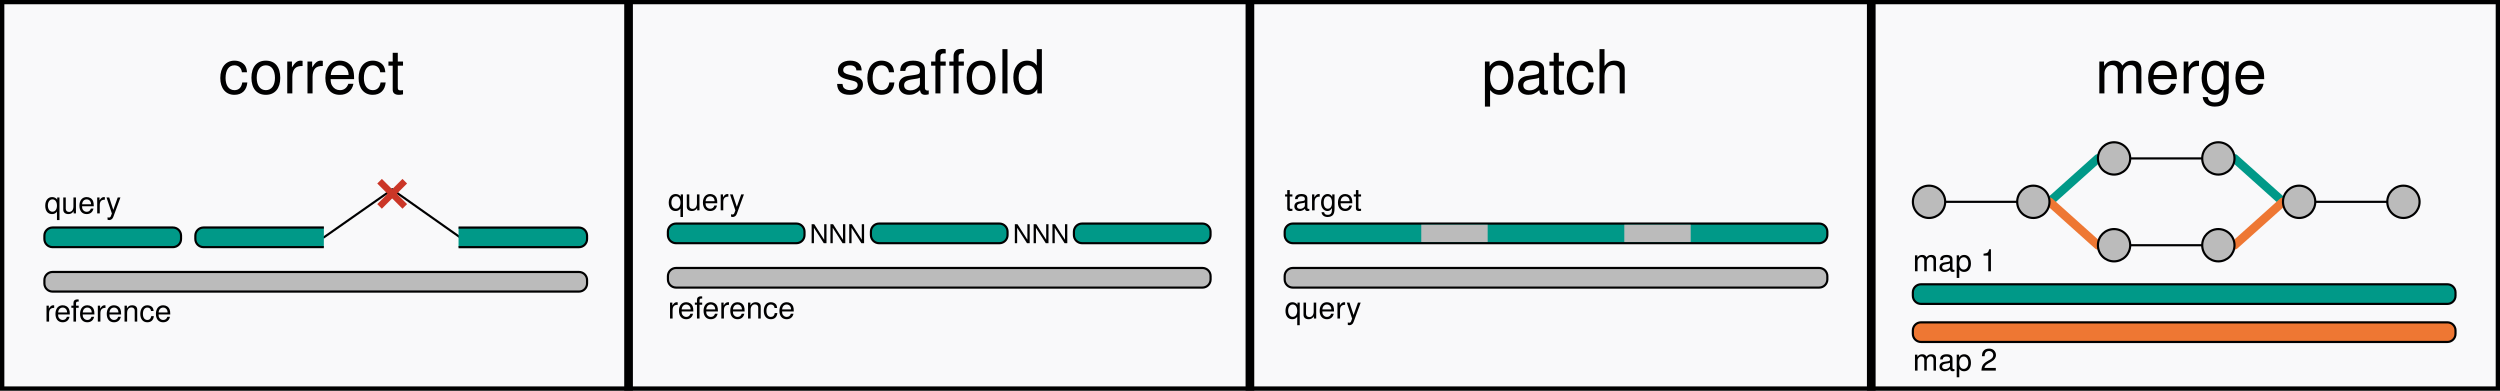
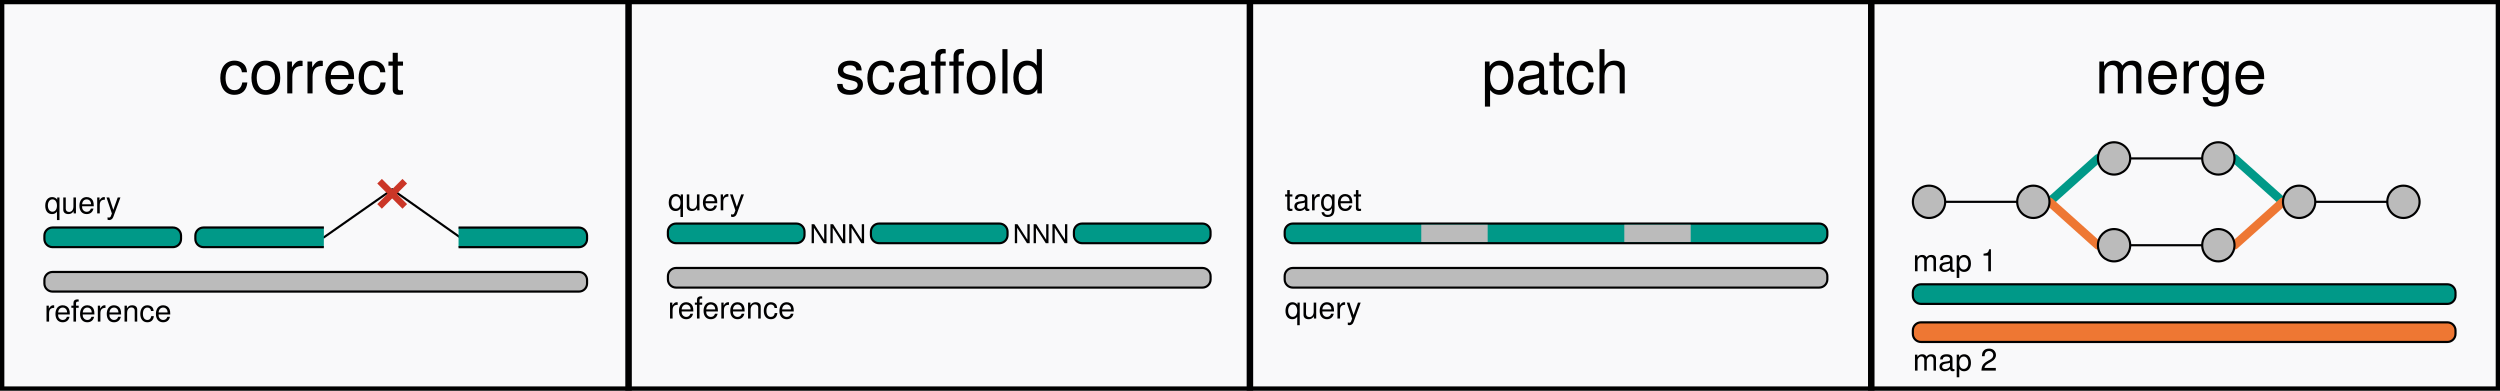
<svg xmlns="http://www.w3.org/2000/svg" version="1.1" id="Layer_1" x="0px" y="0px" viewBox="0 0 576 90" style="enable-background:new 0 0 576 90;" xml:space="preserve">
  <style type="text/css">
	.st0{fill:#F9F9FA;stroke:#000000;stroke-miterlimit:10;}
- 	.st1{fill:none;stroke:#000000;stroke-width:2;stroke-miterlimit:10;}
+ 	.st1{fill:none;stroke:#000000;stroke-width:1.5;stroke-miterlimit:10;}
	.st2{font-family:'Helvetica';}
	.st3{font-size:14px;}
	.st4{fill:#BBBBBB;}
	.st5{fill:none;stroke:#000000;stroke-width:0.5;stroke-miterlimit:10;}
	.st6{fill:#009988;}
	.st7{font-size:6px;}
	.st8{font-size:7px;}
	.st9{fill:none;stroke:#000000;stroke-width:0.5;stroke-linecap:round;stroke-miterlimit:10;}
	.st10{fill:none;stroke:#CB3627;stroke-width:1.5;stroke-miterlimit:10;}
	.st11{fill:#EE7733;}
	.st12{stroke:#009988;stroke-width:2;stroke-linecap:round;stroke-miterlimit:10;}
	.st13{stroke:#EE7733;stroke-width:2;stroke-linecap:round;stroke-miterlimit:10;}
	.st14{fill:#BBBBBB;stroke:#000000;stroke-width:0.5;stroke-miterlimit:10;}
</style>
  <rect x="0.5" y="0.48" class="st0" width="575.01" height="89.05" />
  <line class="st1" x1="287.98" y1="90" x2="287.98" y2="0" />
  <line class="st1" x1="144.82" y1="90" x2="144.82" y2="0" />
  <line class="st1" x1="431.14" y1="90" x2="431.14" y2="0" />
  <text transform="matrix(1 0 0 1 192.3995 21.5202)" class="st2 st3">scaffold</text>
  <text transform="matrix(1 0 0 1 341.376 21.5199)" class="st2 st3">patch</text>
  <g>
    <g>
      <path class="st4" d="M277.04,66.26H155.76c-1.03,0-1.87-0.84-1.87-1.87v-0.78c0-1.03,0.84-1.87,1.87-1.87h121.29    c1.03,0,1.87,0.84,1.87,1.87v0.78C278.91,65.43,278.08,66.26,277.04,66.26z" />
      <path class="st5" d="M277.04,66.26H155.76c-1.03,0-1.87-0.84-1.87-1.87v-0.78c0-1.03,0.84-1.87,1.87-1.87h121.29    c1.03,0,1.87,0.84,1.87,1.87v0.78C278.91,65.43,278.08,66.26,277.04,66.26z" />
    </g>
    <g>
      <path class="st6" d="M183.49,56.03h-27.74c-1.03,0-1.87-0.84-1.87-1.87v-0.78c0-1.03,0.84-1.87,1.87-1.87h27.74    c1.03,0,1.87,0.84,1.87,1.87v0.78C185.36,55.19,184.53,56.03,183.49,56.03z" />
      <path class="st5" d="M183.49,56.03h-27.74c-1.03,0-1.87-0.84-1.87-1.87v-0.78c0-1.03,0.84-1.87,1.87-1.87h27.74    c1.03,0,1.87,0.84,1.87,1.87v0.78C185.36,55.19,184.53,56.03,183.49,56.03z" />
    </g>
    <g>
      <path class="st6" d="M230.27,56.03h-27.74c-1.03,0-1.87-0.84-1.87-1.87v-0.78c0-1.03,0.84-1.87,1.87-1.87h27.74    c1.03,0,1.87,0.84,1.87,1.87v0.78C232.14,55.19,231.3,56.03,230.27,56.03z" />
      <path class="st5" d="M230.27,56.03h-27.74c-1.03,0-1.87-0.84-1.87-1.87v-0.78c0-1.03,0.84-1.87,1.87-1.87h27.74    c1.03,0,1.87,0.84,1.87,1.87v0.78C232.14,55.19,231.3,56.03,230.27,56.03z" />
    </g>
    <g>
      <path class="st6" d="M277.04,56.03h-27.74c-1.03,0-1.87-0.84-1.87-1.87v-0.78c0-1.03,0.84-1.87,1.87-1.87h27.74    c1.03,0,1.87,0.84,1.87,1.87v0.78C278.91,55.19,278.08,56.03,277.04,56.03z" />
      <path class="st5" d="M277.04,56.03h-27.74c-1.03,0-1.87-0.84-1.87-1.87v-0.78c0-1.03,0.84-1.87,1.87-1.87h27.74    c1.03,0,1.87,0.84,1.87,1.87v0.78C278.91,55.19,278.08,56.03,277.04,56.03z" />
    </g>
    <text transform="matrix(1 0 0 1 186.5475 56.0292)" class="st2 st7">NNN</text>
    <text transform="matrix(1 0 0 1 233.3657 56.029)" class="st2 st7">NNN</text>
    <text transform="matrix(1 0 0 1 153.8891 48.4657)" class="st2 st8">query</text>
    <text transform="matrix(1 0 0 1 153.8892 73.3946)" class="st2 st8">reference</text>
  </g>
  <g>
    <g>
      <path class="st4" d="M133.39,67.18H12.1c-1.03,0-1.87-0.84-1.87-1.87v-0.78c0-1.03,0.84-1.87,1.87-1.87h121.29    c1.03,0,1.87,0.84,1.87,1.87v0.78C135.26,66.34,134.42,67.18,133.39,67.18z" />
      <path class="st5" d="M133.39,67.18H12.1c-1.03,0-1.87-0.84-1.87-1.87v-0.78c0-1.03,0.84-1.87,1.87-1.87h121.29    c1.03,0,1.87,0.84,1.87,1.87v0.78C135.26,66.34,134.42,67.18,133.39,67.18z" />
    </g>
    <g>
      <path class="st6" d="M39.84,56.94H12.1c-1.03,0-1.87-0.84-1.87-1.87v-0.78c0-1.03,0.84-1.87,1.87-1.87h27.74    c1.03,0,1.87,0.84,1.87,1.87v0.78C41.71,56.11,40.87,56.94,39.84,56.94z" />
      <path class="st5" d="M39.84,56.94H12.1c-1.03,0-1.87-0.84-1.87-1.87v-0.78c0-1.03,0.84-1.87,1.87-1.87h27.74    c1.03,0,1.87,0.84,1.87,1.87v0.78C41.71,56.11,40.87,56.94,39.84,56.94z" />
    </g>
    <line class="st9" x1="74.61" y1="54.69" x2="90.36" y2="43.66" />
    <line class="st9" x1="106.01" y1="54.69" x2="90.36" y2="43.66" />
    <g>
      <path class="st6" d="M74.61,56.94H46.88c-1.03,0-1.87-0.84-1.87-1.87v-0.78c0-1.03,0.84-1.87,1.87-1.87h27.74" />
      <path class="st5" d="M74.61,56.94H46.88c-1.03,0-1.87-0.84-1.87-1.87v-0.78c0-1.03,0.84-1.87,1.87-1.87h27.74" />
    </g>
    <g>
      <path class="st6" d="M105.65,52.43h27.74c1.03,0,1.87,0.84,1.87,1.87v0.78c0,1.03-0.84,1.87-1.87,1.87h-27.74" />
      <path class="st5" d="M105.65,52.43h27.74c1.03,0,1.87,0.84,1.87,1.87v0.78c0,1.03-0.84,1.87-1.87,1.87h-27.74" />
    </g>
    <g>
      <line class="st10" x1="87.45" y1="47.56" x2="93.26" y2="41.75" />
      <line class="st10" x1="93.26" y1="47.56" x2="87.45" y2="41.75" />
    </g>
    <text transform="matrix(1 0 0 1 10.2329 49.171)" class="st2 st8">query</text>
    <text transform="matrix(1 0 0 1 10.233 74.0988)" class="st2 st8">reference</text>
  </g>
  <g>
    <g>
      <path class="st4" d="M419.14,66.26H297.86c-1.03,0-1.87-0.84-1.87-1.87v-0.78c0-1.03,0.84-1.87,1.87-1.87h121.29    c1.03,0,1.87,0.84,1.87,1.87v0.78C421.01,65.42,420.18,66.26,419.14,66.26z" />
      <path class="st5" d="M419.14,66.26H297.86c-1.03,0-1.87-0.84-1.87-1.87v-0.78c0-1.03,0.84-1.87,1.87-1.87h121.29    c1.03,0,1.87,0.84,1.87,1.87v0.78C421.01,65.42,420.18,66.26,419.14,66.26z" />
    </g>
    <g>
      <path class="st6" d="M419.14,56.03H297.86c-1.03,0-1.87-0.84-1.87-1.87v-0.78c0-1.03,0.84-1.87,1.87-1.87h121.29    c1.03,0,1.87,0.84,1.87,1.87v0.78C421.01,55.19,420.18,56.03,419.14,56.03z" />
      <path class="st5" d="M419.14,56.03H297.86c-1.03,0-1.87-0.84-1.87-1.87v-0.78c0-1.03,0.84-1.87,1.87-1.87h121.29    c1.03,0,1.87,0.84,1.87,1.87v0.78C421.01,55.19,420.18,56.03,419.14,56.03z" />
    </g>
    <rect x="327.46" y="51.78" class="st4" width="15.3" height="3.98" />
    <rect x="374.24" y="51.78" class="st4" width="15.3" height="3.98" />
    <text transform="matrix(1 0 0 1 295.9881 48.4658)" class="st2 st8">target</text>
    <text transform="matrix(1 0 0 1 295.9882 73.3946)" class="st2 st8">query</text>
  </g>
  <text transform="matrix(1 0 0 1 50.3163 21.5199)" class="st2 st3">correct</text>
  <text transform="matrix(1 0 0 1 482.7045 21.5199)" class="st2 st3">merge</text>
  <g>
    <g>
      <path class="st6" d="M563.88,70.02H442.59c-1.03,0-1.87-0.84-1.87-1.87v-0.78c0-1.03,0.84-1.87,1.87-1.87h121.29    c1.03,0,1.87,0.84,1.87,1.87v0.78C565.75,69.18,564.91,70.02,563.88,70.02z" />
      <path class="st5" d="M563.88,70.02H442.59c-1.03,0-1.87-0.84-1.87-1.87v-0.78c0-1.03,0.84-1.87,1.87-1.87h121.29    c1.03,0,1.87,0.84,1.87,1.87v0.78C565.75,69.18,564.91,70.02,563.88,70.02z" />
    </g>
    <g>
      <path class="st11" d="M563.88,78.79H442.59c-1.03,0-1.87-0.84-1.87-1.87v-0.78c0-1.03,0.84-1.87,1.87-1.87h121.29    c1.03,0,1.87,0.84,1.87,1.87v0.78C565.75,77.95,564.91,78.79,563.88,78.79z" />
      <path class="st5" d="M563.88,78.79H442.59c-1.03,0-1.87-0.84-1.87-1.87v-0.78c0-1.03,0.84-1.87,1.87-1.87h121.29    c1.03,0,1.87,0.84,1.87,1.87v0.78C565.75,77.95,564.91,78.79,563.88,78.79z" />
    </g>
    <line class="st12" x1="472.2" y1="46.5" x2="483.36" y2="36.5" />
    <line class="st13" x1="483.36" y1="56.5" x2="472.2" y2="46.5" />
    <line class="st12" x1="514.83" y1="36.5" x2="526" y2="46.5" />
    <line class="st13" x1="514.83" y1="56.5" x2="526" y2="46.5" />
    <g>
      <circle class="st14" cx="529.72" cy="46.5" r="3.72" />
      <circle class="st14" cx="553.75" cy="46.5" r="3.72" />
      <line class="st14" x1="533.44" y1="46.5" x2="550.03" y2="46.5" />
    </g>
    <g>
      <circle class="st14" cx="487.08" cy="56.5" r="3.72" />
      <circle class="st14" cx="511.11" cy="56.5" r="3.72" />
      <line class="st14" x1="490.8" y1="56.5" x2="507.39" y2="56.5" />
    </g>
    <g>
      <circle class="st14" cx="487.08" cy="36.5" r="3.72" />
      <circle class="st14" cx="511.11" cy="36.5" r="3.72" />
      <line class="st14" x1="490.8" y1="36.5" x2="507.39" y2="36.5" />
    </g>
    <g>
      <circle class="st14" cx="444.45" cy="46.5" r="3.72" />
      <circle class="st14" cx="468.48" cy="46.5" r="3.72" />
      <line class="st14" x1="448.17" y1="46.5" x2="464.76" y2="46.5" />
    </g>
    <text transform="matrix(1 0 0 1 440.726 62.499)" class="st2 st8">map 1</text>
    <text transform="matrix(1 0 0 1 440.7261 85.3839)" class="st2 st8">map 2</text>
  </g>
</svg>
